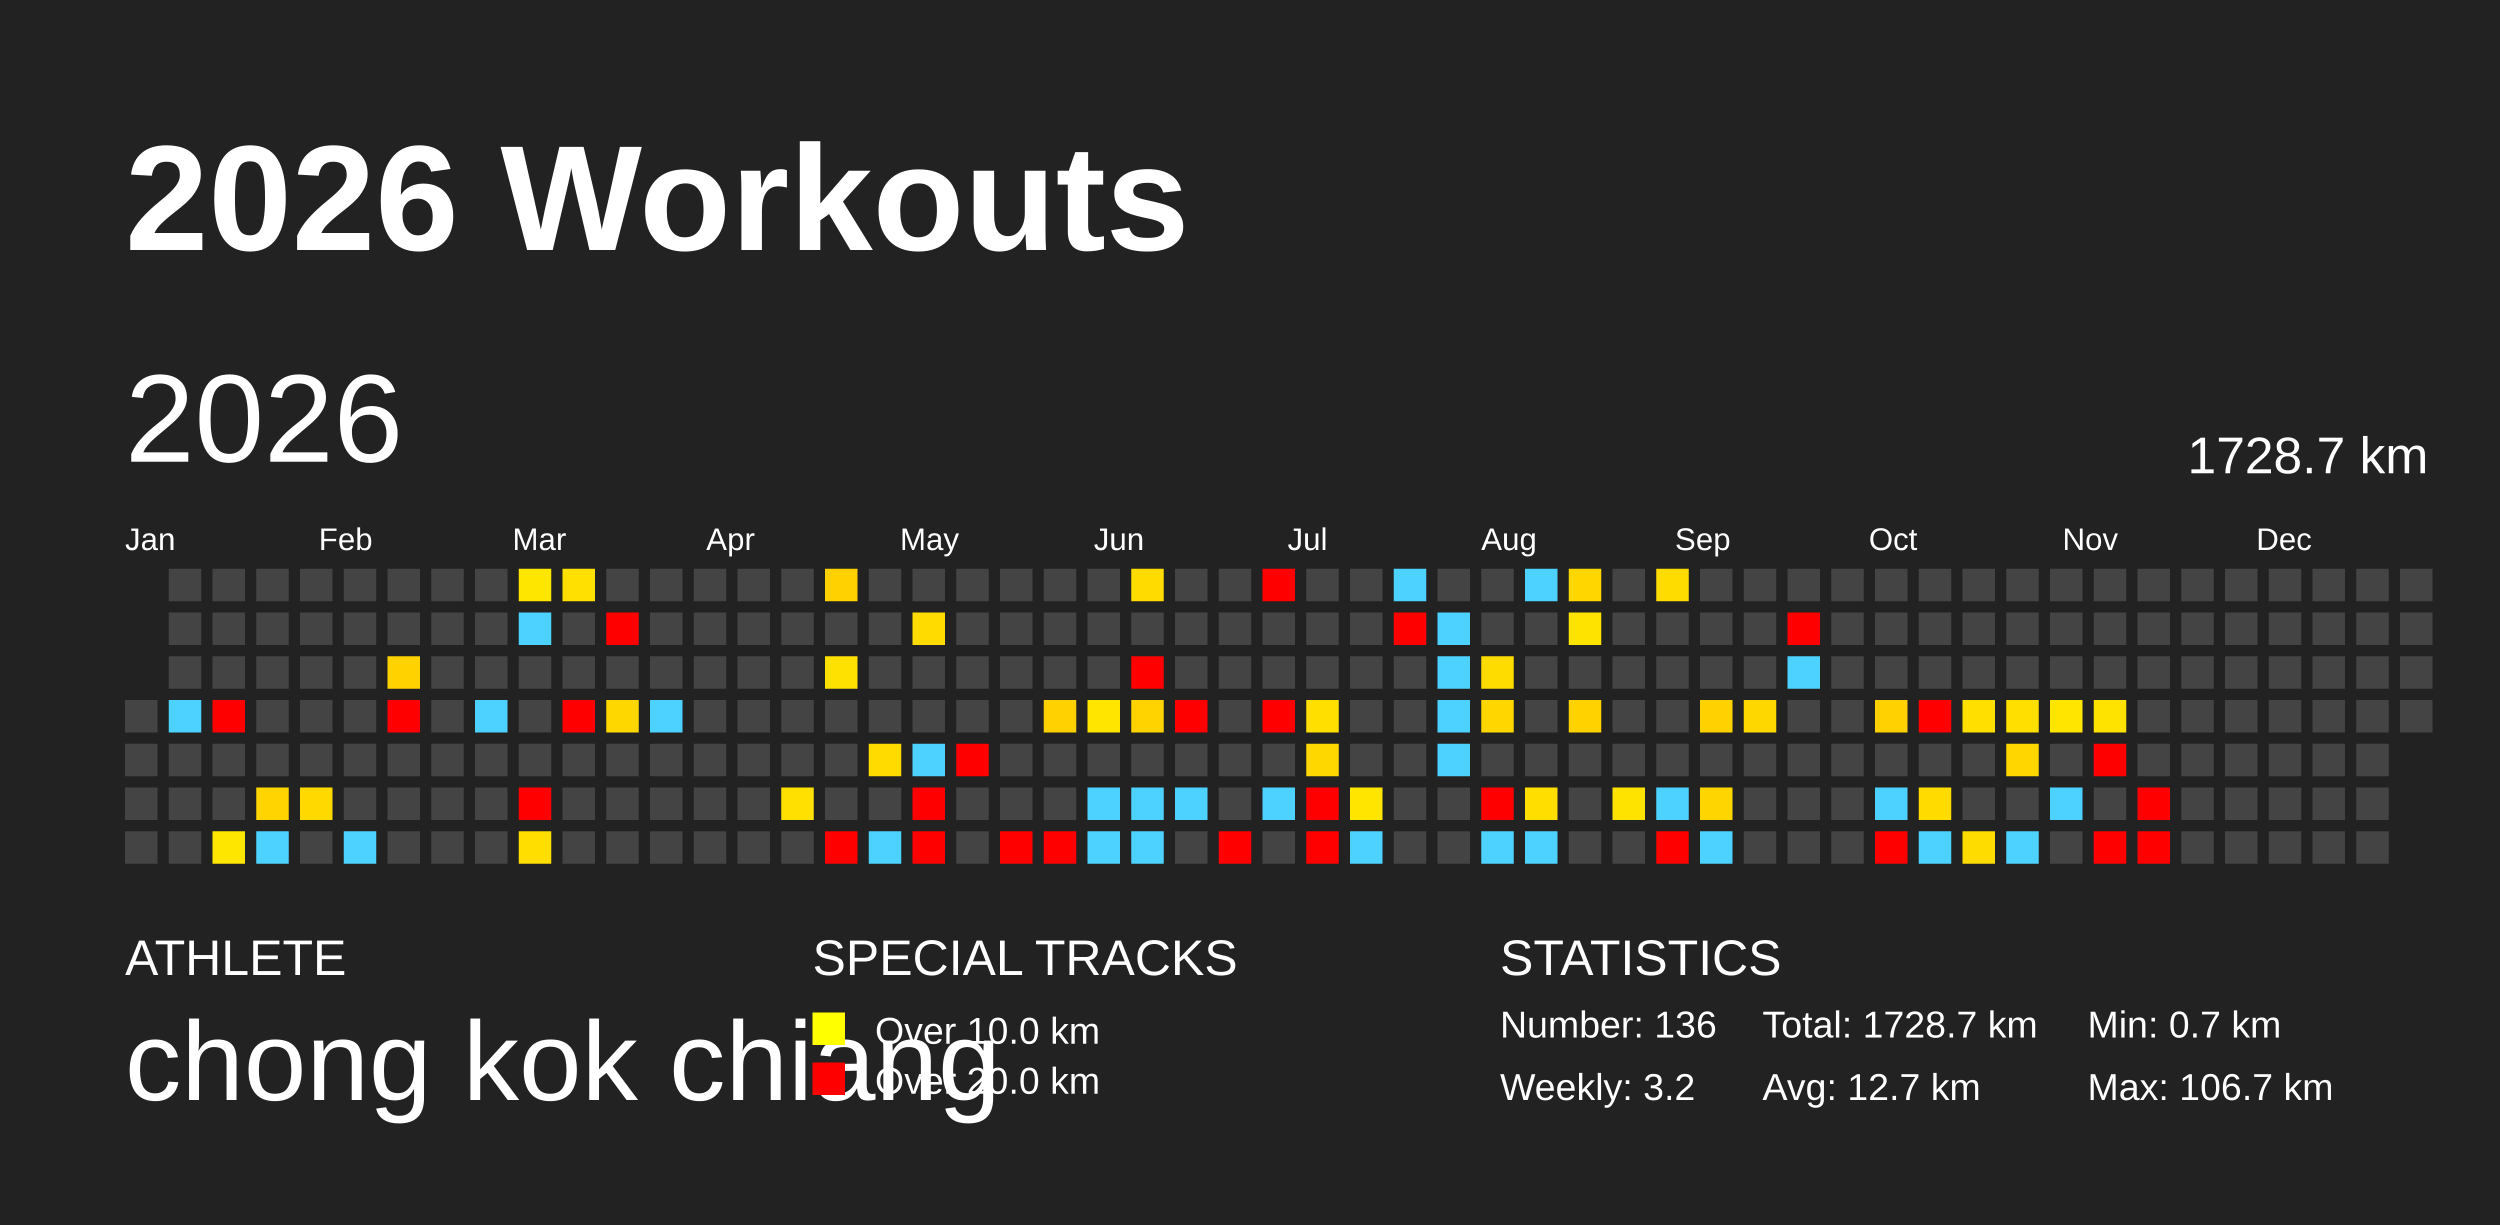
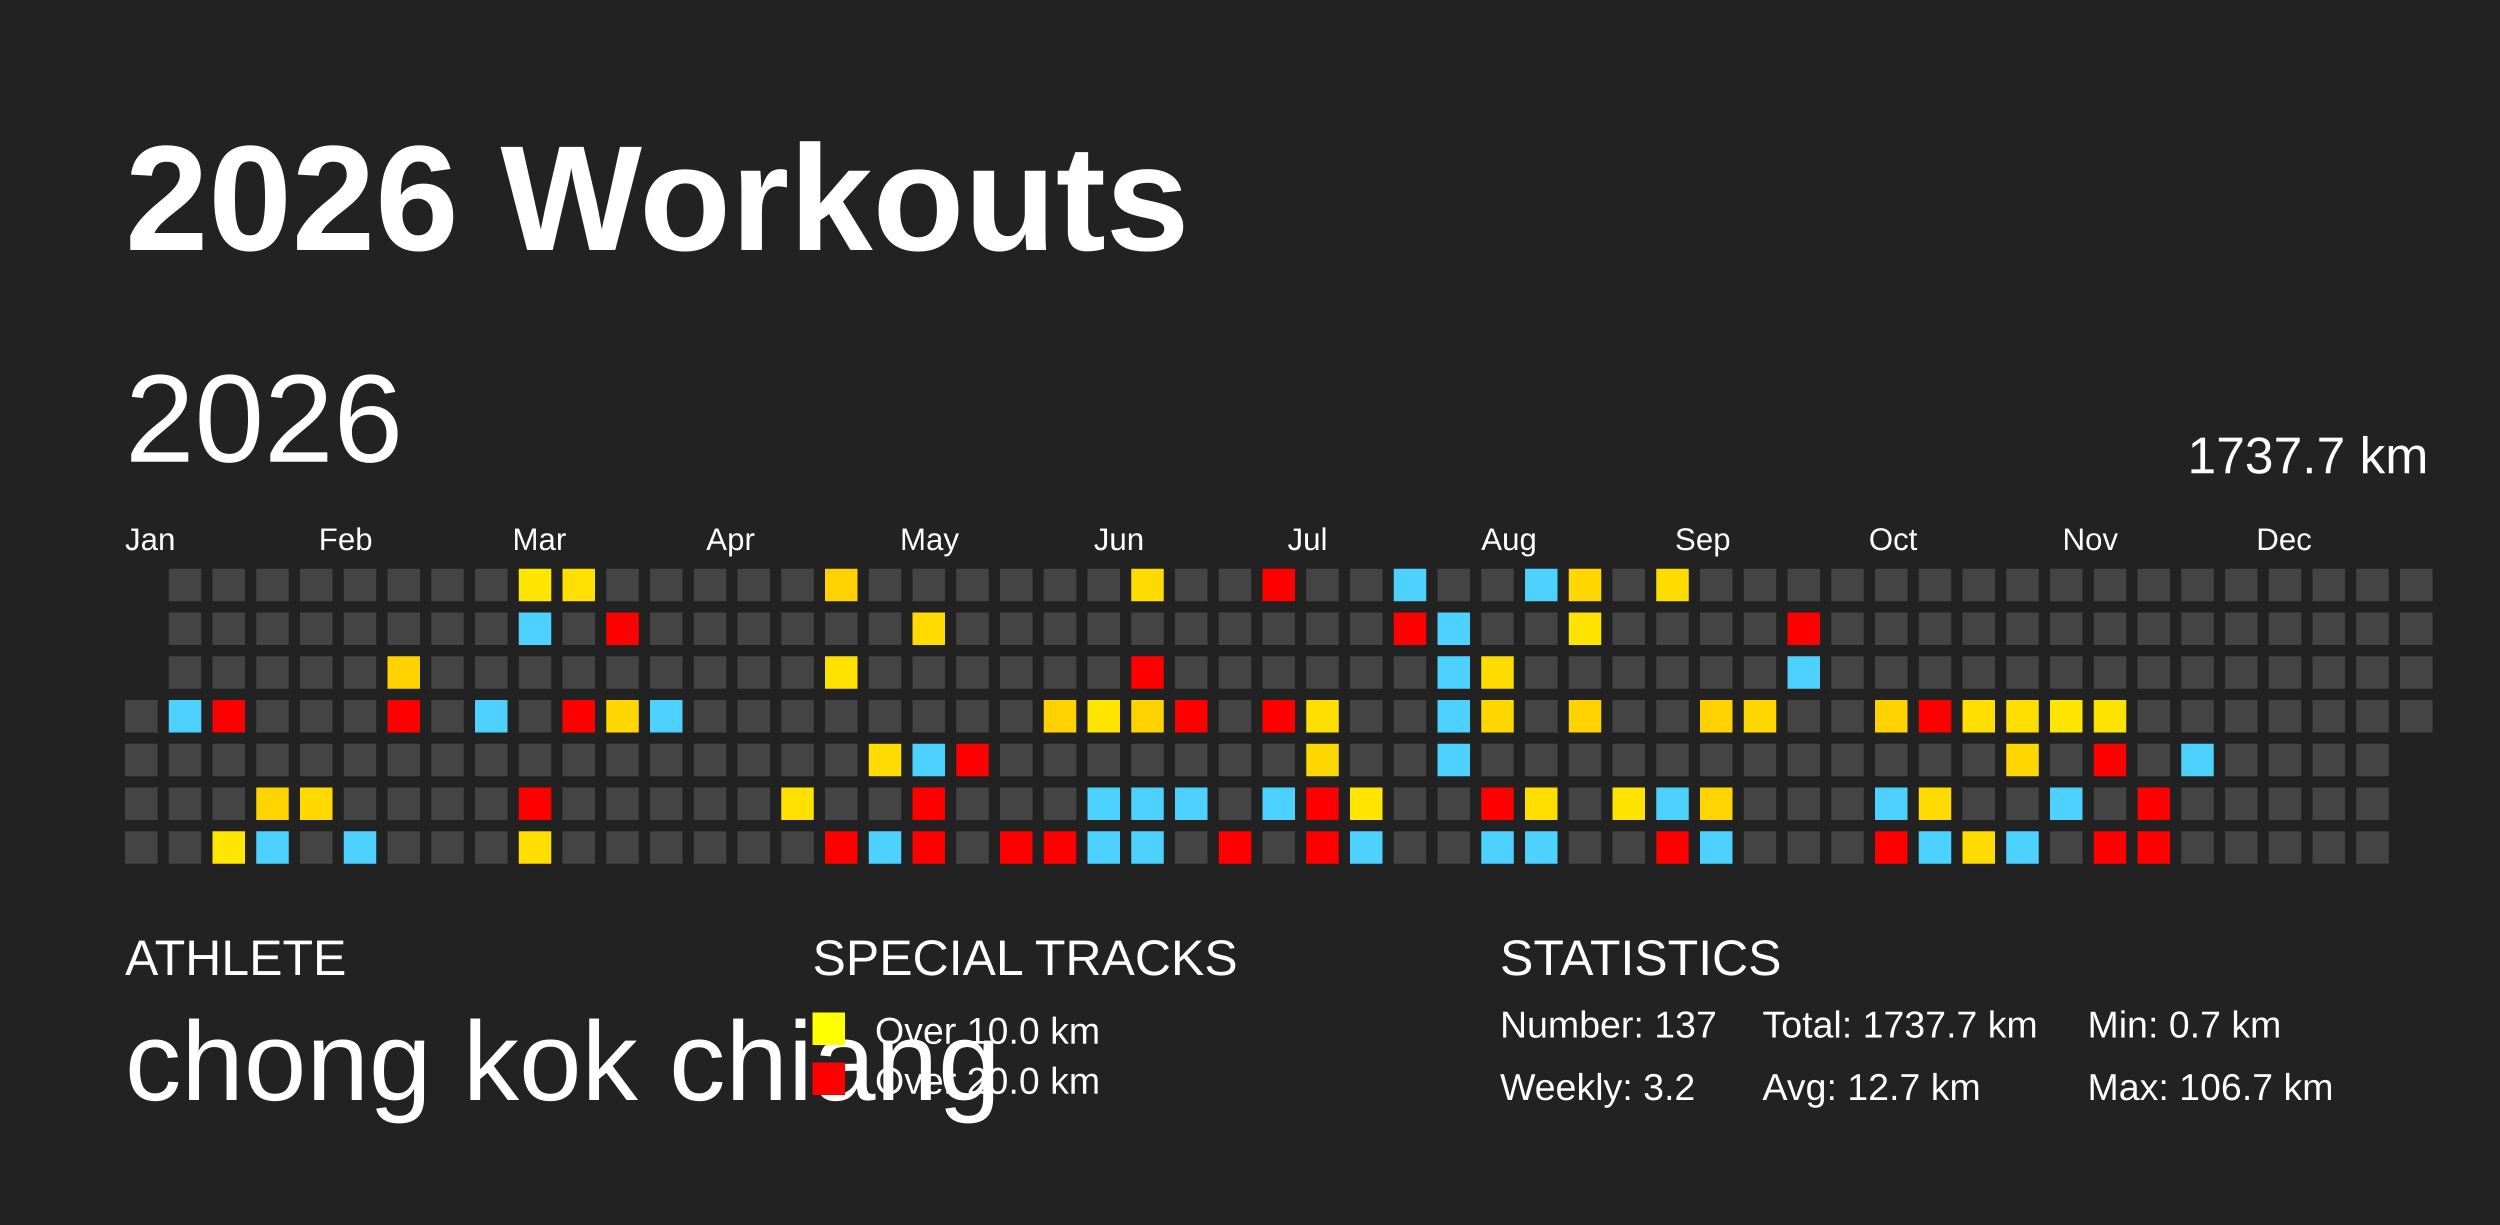
<svg xmlns="http://www.w3.org/2000/svg" baseProfile="full" height="98mm" version="1.1" viewBox="0,0,200,98" width="200mm">
  <defs />
  <rect fill="#222222" height="98" width="200" x="0" y="0" />
  <text fill="#FFFFFF" style="font-size:12px; font-family:Arial; font-weight:bold;" x="10" y="20">2026 Workouts</text>
  <text fill="#FFFFFF" style="font-size:4px; font-family:Arial" x="10" y="78">ATHLETE</text>
  <text fill="#FFFFFF" style="font-size:9px; font-family:Arial" x="10" y="88">chong kok chiang</text>
  <text fill="#FFFFFF" style="font-size:4px; font-family:Arial" x="65" y="78">SPECIAL TRACKS</text>
  <rect fill="yellow" height="2.6" width="2.6" x="65" y="81" />
  <text fill="#FFFFFF" style="font-size:3px; font-family:Arial" x="70" y="83.5">Over 10.0 km</text>
  <rect fill="red" height="2.6" width="2.6" x="65" y="85" />
  <text fill="#FFFFFF" style="font-size:3px; font-family:Arial" x="70" y="87.5">Over 20.0 km</text>
  <text fill="#FFFFFF" style="font-size:4px; font-family:Arial" x="120" y="78">STATISTICS</text>
-   <text fill="#FFFFFF" style="font-size:3px; font-family:Arial" x="120" y="83">Number: 136</text>
+   <text fill="#FFFFFF" style="font-size:3px; font-family:Arial" x="120" y="83">Number: 137</text>
  <text fill="#FFFFFF" style="font-size:3px; font-family:Arial" x="120" y="88">Weekly: 3.2</text>
-   <text fill="#FFFFFF" style="font-size:3px; font-family:Arial" x="141" y="83">Total: 1728.7 km</text>
+   <text fill="#FFFFFF" style="font-size:3px; font-family:Arial" x="141" y="83">Total: 1737.7 km</text>
  <text fill="#FFFFFF" style="font-size:3px; font-family:Arial" x="141" y="88">Avg: 12.7 km</text>
  <text fill="#FFFFFF" style="font-size:3px; font-family:Arial" x="167" y="83">Min: 0.7 km</text>
  <text fill="#FFFFFF" style="font-size:3px; font-family:Arial" x="167" y="88">Max: 106.7 km</text>
  <text dominant-baseline="hanging" fill="#FFFFFF" style="font-size:10.0px; font-family:Arial;" x="10" y="30">2026</text>
-   <text dominant-baseline="hanging" fill="#FFFFFF" style="font-size:4.125px; font-family:Arial;" x="175" y="35">1728.7 km</text>
+   <text dominant-baseline="hanging" fill="#FFFFFF" style="font-size:4.125px; font-family:Arial;" x="175" y="35">1737.7 km</text>
  <text fill="#FFFFFF" style="font-size:2.5px; font-family:Arial" x="10.0" y="44">Jan</text>
  <text fill="#FFFFFF" style="font-size:2.5px; font-family:Arial" x="25.5" y="44">Feb</text>
  <text fill="#FFFFFF" style="font-size:2.5px; font-family:Arial" x="41.0" y="44">Mar</text>
  <text fill="#FFFFFF" style="font-size:2.5px; font-family:Arial" x="56.5" y="44">Apr</text>
  <text fill="#FFFFFF" style="font-size:2.5px; font-family:Arial" x="72.0" y="44">May</text>
  <text fill="#FFFFFF" style="font-size:2.5px; font-family:Arial" x="87.5" y="44">Jun</text>
  <text fill="#FFFFFF" style="font-size:2.5px; font-family:Arial" x="103.0" y="44">Jul</text>
  <text fill="#FFFFFF" style="font-size:2.5px; font-family:Arial" x="118.5" y="44">Aug</text>
  <text fill="#FFFFFF" style="font-size:2.5px; font-family:Arial" x="134.0" y="44">Sep</text>
  <text fill="#FFFFFF" style="font-size:2.5px; font-family:Arial" x="149.5" y="44">Oct</text>
  <text fill="#FFFFFF" style="font-size:2.5px; font-family:Arial" x="165.0" y="44">Nov</text>
  <text fill="#FFFFFF" style="font-size:2.5px; font-family:Arial" x="180.5" y="44">Dec</text>
  <rect fill="#444444" height="2.6" width="2.6" x="10.0" y="56.0" />
  <rect fill="#444444" height="2.6" width="2.6" x="10.0" y="59.5" />
  <rect fill="#444444" height="2.6" width="2.6" x="10.0" y="63.0" />
  <rect fill="#444444" height="2.6" width="2.6" x="10.0" y="66.5" />
  <rect fill="#444444" height="2.6" width="2.6" x="13.5" y="45.5" />
  <rect fill="#444444" height="2.6" width="2.6" x="13.5" y="49.0" />
  <rect fill="#444444" height="2.6" width="2.6" x="13.5" y="52.5" />
  <rect fill="#4dd2ff" height="2.6" width="2.6" x="13.5" y="56.0" />
  <rect fill="#444444" height="2.6" width="2.6" x="13.5" y="59.5" />
  <rect fill="#444444" height="2.6" width="2.6" x="13.5" y="63.0" />
  <rect fill="#444444" height="2.6" width="2.6" x="13.5" y="66.5" />
  <rect fill="#444444" height="2.6" width="2.6" x="17.0" y="45.5" />
  <rect fill="#444444" height="2.6" width="2.6" x="17.0" y="49.0" />
  <rect fill="#444444" height="2.6" width="2.6" x="17.0" y="52.5" />
  <rect fill="red" height="2.6" width="2.6" x="17.0" y="56.0" />
  <rect fill="#444444" height="2.6" width="2.6" x="17.0" y="59.5" />
  <rect fill="#444444" height="2.6" width="2.6" x="17.0" y="63.0" />
  <rect fill="#ffe600" height="2.6" width="2.6" x="17.0" y="66.5" />
  <rect fill="#444444" height="2.6" width="2.6" x="20.5" y="45.5" />
  <rect fill="#444444" height="2.6" width="2.6" x="20.5" y="49.0" />
  <rect fill="#444444" height="2.6" width="2.6" x="20.5" y="52.5" />
  <rect fill="#444444" height="2.6" width="2.6" x="20.5" y="56.0" />
  <rect fill="#444444" height="2.6" width="2.6" x="20.5" y="59.5" />
  <rect fill="#ffd400" height="2.6" width="2.6" x="20.5" y="63.0" />
  <rect fill="#4dd2ff" height="2.6" width="2.6" x="20.5" y="66.5" />
  <rect fill="#444444" height="2.6" width="2.6" x="24.0" y="45.5" />
  <rect fill="#444444" height="2.6" width="2.6" x="24.0" y="49.0" />
  <rect fill="#444444" height="2.6" width="2.6" x="24.0" y="52.5" />
  <rect fill="#444444" height="2.6" width="2.6" x="24.0" y="56.0" />
  <rect fill="#444444" height="2.6" width="2.6" x="24.0" y="59.5" />
  <rect fill="#ffd900" height="2.6" width="2.6" x="24.0" y="63.0" />
  <rect fill="#444444" height="2.6" width="2.6" x="24.0" y="66.5" />
  <rect fill="#444444" height="2.6" width="2.6" x="27.5" y="45.5" />
  <rect fill="#444444" height="2.6" width="2.6" x="27.5" y="49.0" />
  <rect fill="#444444" height="2.6" width="2.6" x="27.5" y="52.5" />
  <rect fill="#444444" height="2.6" width="2.6" x="27.5" y="56.0" />
  <rect fill="#444444" height="2.6" width="2.6" x="27.5" y="59.5" />
  <rect fill="#444444" height="2.6" width="2.6" x="27.5" y="63.0" />
  <rect fill="#4dd2ff" height="2.6" width="2.6" x="27.5" y="66.5" />
  <rect fill="#444444" height="2.6" width="2.6" x="31.0" y="45.5" />
  <rect fill="#444444" height="2.6" width="2.6" x="31.0" y="49.0" />
  <rect fill="#ffd200" height="2.6" width="2.6" x="31.0" y="52.5" />
  <rect fill="red" height="2.6" width="2.6" x="31.0" y="56.0" />
  <rect fill="#444444" height="2.6" width="2.6" x="31.0" y="59.5" />
  <rect fill="#444444" height="2.6" width="2.6" x="31.0" y="63.0" />
  <rect fill="#444444" height="2.6" width="2.6" x="31.0" y="66.5" />
  <rect fill="#444444" height="2.6" width="2.6" x="34.5" y="45.5" />
  <rect fill="#444444" height="2.6" width="2.6" x="34.5" y="49.0" />
  <rect fill="#444444" height="2.6" width="2.6" x="34.5" y="52.5" />
  <rect fill="#444444" height="2.6" width="2.6" x="34.5" y="56.0" />
  <rect fill="#444444" height="2.6" width="2.6" x="34.5" y="59.5" />
  <rect fill="#444444" height="2.6" width="2.6" x="34.5" y="63.0" />
  <rect fill="#444444" height="2.6" width="2.6" x="34.5" y="66.5" />
  <rect fill="#444444" height="2.6" width="2.6" x="38.0" y="45.5" />
  <rect fill="#444444" height="2.6" width="2.6" x="38.0" y="49.0" />
  <rect fill="#444444" height="2.6" width="2.6" x="38.0" y="52.5" />
  <rect fill="#4dd2ff" height="2.6" width="2.6" x="38.0" y="56.0" />
  <rect fill="#444444" height="2.6" width="2.6" x="38.0" y="59.5" />
  <rect fill="#444444" height="2.6" width="2.6" x="38.0" y="63.0" />
  <rect fill="#444444" height="2.6" width="2.6" x="38.0" y="66.5" />
  <rect fill="#ffe600" height="2.6" width="2.6" x="41.5" y="45.5" />
  <rect fill="#4dd2ff" height="2.6" width="2.6" x="41.5" y="49.0" />
  <rect fill="#444444" height="2.6" width="2.6" x="41.5" y="52.5" />
  <rect fill="#444444" height="2.6" width="2.6" x="41.5" y="56.0" />
  <rect fill="#444444" height="2.6" width="2.6" x="41.5" y="59.5" />
  <rect fill="red" height="2.6" width="2.6" x="41.5" y="63.0" />
  <rect fill="#ffde00" height="2.6" width="2.6" x="41.5" y="66.5" />
  <rect fill="#ffe000" height="2.6" width="2.6" x="45.0" y="45.5" />
  <rect fill="#444444" height="2.6" width="2.6" x="45.0" y="49.0" />
  <rect fill="#444444" height="2.6" width="2.6" x="45.0" y="52.5" />
  <rect fill="red" height="2.6" width="2.6" x="45.0" y="56.0" />
  <rect fill="#444444" height="2.6" width="2.6" x="45.0" y="59.5" />
  <rect fill="#444444" height="2.6" width="2.6" x="45.0" y="63.0" />
  <rect fill="#444444" height="2.6" width="2.6" x="45.0" y="66.5" />
  <rect fill="#444444" height="2.6" width="2.6" x="48.5" y="45.5" />
  <rect fill="red" height="2.6" width="2.6" x="48.5" y="49.0" />
  <rect fill="#444444" height="2.6" width="2.6" x="48.5" y="52.5" />
  <rect fill="#ffd700" height="2.6" width="2.6" x="48.5" y="56.0" />
  <rect fill="#444444" height="2.6" width="2.6" x="48.5" y="59.5" />
  <rect fill="#444444" height="2.6" width="2.6" x="48.5" y="63.0" />
  <rect fill="#444444" height="2.6" width="2.6" x="48.5" y="66.5" />
  <rect fill="#444444" height="2.6" width="2.6" x="52.0" y="45.5" />
  <rect fill="#444444" height="2.6" width="2.6" x="52.0" y="49.0" />
  <rect fill="#444444" height="2.6" width="2.6" x="52.0" y="52.5" />
  <rect fill="#4dd2ff" height="2.6" width="2.6" x="52.0" y="56.0" />
  <rect fill="#444444" height="2.6" width="2.6" x="52.0" y="59.5" />
  <rect fill="#444444" height="2.6" width="2.6" x="52.0" y="63.0" />
  <rect fill="#444444" height="2.6" width="2.6" x="52.0" y="66.5" />
  <rect fill="#444444" height="2.6" width="2.6" x="55.5" y="45.5" />
  <rect fill="#444444" height="2.6" width="2.6" x="55.5" y="49.0" />
  <rect fill="#444444" height="2.6" width="2.6" x="55.5" y="52.5" />
  <rect fill="#444444" height="2.6" width="2.6" x="55.5" y="56.0" />
  <rect fill="#444444" height="2.6" width="2.6" x="55.5" y="59.5" />
  <rect fill="#444444" height="2.6" width="2.6" x="55.5" y="63.0" />
  <rect fill="#444444" height="2.6" width="2.6" x="55.5" y="66.5" />
  <rect fill="#444444" height="2.6" width="2.6" x="59.0" y="45.5" />
  <rect fill="#444444" height="2.6" width="2.6" x="59.0" y="49.0" />
  <rect fill="#444444" height="2.6" width="2.6" x="59.0" y="52.5" />
  <rect fill="#444444" height="2.6" width="2.6" x="59.0" y="56.0" />
  <rect fill="#444444" height="2.6" width="2.6" x="59.0" y="59.5" />
  <rect fill="#444444" height="2.6" width="2.6" x="59.0" y="63.0" />
  <rect fill="#444444" height="2.6" width="2.6" x="59.0" y="66.5" />
  <rect fill="#444444" height="2.6" width="2.6" x="62.5" y="45.5" />
  <rect fill="#444444" height="2.6" width="2.6" x="62.5" y="49.0" />
  <rect fill="#444444" height="2.6" width="2.6" x="62.5" y="52.5" />
  <rect fill="#444444" height="2.6" width="2.6" x="62.5" y="56.0" />
  <rect fill="#444444" height="2.6" width="2.6" x="62.5" y="59.5" />
  <rect fill="#ffe000" height="2.6" width="2.6" x="62.5" y="63.0" />
  <rect fill="#444444" height="2.6" width="2.6" x="62.5" y="66.5" />
  <rect fill="#ffd100" height="2.6" width="2.6" x="66.0" y="45.5" />
  <rect fill="#444444" height="2.6" width="2.6" x="66.0" y="49.0" />
  <rect fill="#ffe100" height="2.6" width="2.6" x="66.0" y="52.5" />
  <rect fill="#444444" height="2.6" width="2.6" x="66.0" y="56.0" />
  <rect fill="#444444" height="2.6" width="2.6" x="66.0" y="59.5" />
  <rect fill="#444444" height="2.6" width="2.6" x="66.0" y="63.0" />
  <rect fill="red" height="2.6" width="2.6" x="66.0" y="66.5" />
  <rect fill="#444444" height="2.6" width="2.6" x="69.5" y="45.5" />
  <rect fill="#444444" height="2.6" width="2.6" x="69.5" y="49.0" />
  <rect fill="#444444" height="2.6" width="2.6" x="69.5" y="52.5" />
  <rect fill="#444444" height="2.6" width="2.6" x="69.5" y="56.0" />
  <rect fill="#ffdb00" height="2.6" width="2.6" x="69.5" y="59.5" />
  <rect fill="#444444" height="2.6" width="2.6" x="69.5" y="63.0" />
  <rect fill="#4dd2ff" height="2.6" width="2.6" x="69.5" y="66.5" />
  <rect fill="#444444" height="2.6" width="2.6" x="73.0" y="45.5" />
  <rect fill="#ffdb00" height="2.6" width="2.6" x="73.0" y="49.0" />
  <rect fill="#444444" height="2.6" width="2.6" x="73.0" y="52.5" />
  <rect fill="#444444" height="2.6" width="2.6" x="73.0" y="56.0" />
  <rect fill="#4dd2ff" height="2.6" width="2.6" x="73.0" y="59.5" />
  <rect fill="red" height="2.6" width="2.6" x="73.0" y="63.0" />
  <rect fill="red" height="2.6" width="2.6" x="73.0" y="66.5" />
  <rect fill="#444444" height="2.6" width="2.6" x="76.5" y="45.5" />
  <rect fill="#444444" height="2.6" width="2.6" x="76.5" y="49.0" />
  <rect fill="#444444" height="2.6" width="2.6" x="76.5" y="52.5" />
  <rect fill="#444444" height="2.6" width="2.6" x="76.5" y="56.0" />
  <rect fill="red" height="2.6" width="2.6" x="76.5" y="59.5" />
  <rect fill="#444444" height="2.6" width="2.6" x="76.5" y="63.0" />
  <rect fill="#444444" height="2.6" width="2.6" x="76.5" y="66.5" />
  <rect fill="#444444" height="2.6" width="2.6" x="80.0" y="45.5" />
  <rect fill="#444444" height="2.6" width="2.6" x="80.0" y="49.0" />
  <rect fill="#444444" height="2.6" width="2.6" x="80.0" y="52.5" />
  <rect fill="#444444" height="2.6" width="2.6" x="80.0" y="56.0" />
  <rect fill="#444444" height="2.6" width="2.6" x="80.0" y="59.5" />
  <rect fill="#444444" height="2.6" width="2.6" x="80.0" y="63.0" />
  <rect fill="red" height="2.6" width="2.6" x="80.0" y="66.5" />
  <rect fill="#444444" height="2.6" width="2.6" x="83.5" y="45.5" />
  <rect fill="#444444" height="2.6" width="2.6" x="83.5" y="49.0" />
  <rect fill="#444444" height="2.6" width="2.6" x="83.5" y="52.5" />
  <rect fill="#ffd100" height="2.6" width="2.6" x="83.5" y="56.0" />
  <rect fill="#444444" height="2.6" width="2.6" x="83.5" y="59.5" />
  <rect fill="#444444" height="2.6" width="2.6" x="83.5" y="63.0" />
  <rect fill="red" height="2.6" width="2.6" x="83.5" y="66.5" />
  <rect fill="#444444" height="2.6" width="2.6" x="87.0" y="45.5" />
  <rect fill="#444444" height="2.6" width="2.6" x="87.0" y="49.0" />
  <rect fill="#444444" height="2.6" width="2.6" x="87.0" y="52.5" />
  <rect fill="#ffe500" height="2.6" width="2.6" x="87.0" y="56.0" />
  <rect fill="#444444" height="2.6" width="2.6" x="87.0" y="59.5" />
  <rect fill="#4dd2ff" height="2.6" width="2.6" x="87.0" y="63.0" />
  <rect fill="#4dd2ff" height="2.6" width="2.6" x="87.0" y="66.5" />
  <rect fill="#ffdb00" height="2.6" width="2.6" x="90.5" y="45.5" />
  <rect fill="#444444" height="2.6" width="2.6" x="90.5" y="49.0" />
  <rect fill="red" height="2.6" width="2.6" x="90.5" y="52.5" />
  <rect fill="#ffd300" height="2.6" width="2.6" x="90.5" y="56.0" />
  <rect fill="#444444" height="2.6" width="2.6" x="90.5" y="59.5" />
  <rect fill="#4dd2ff" height="2.6" width="2.6" x="90.5" y="63.0" />
  <rect fill="#4dd2ff" height="2.6" width="2.6" x="90.5" y="66.5" />
  <rect fill="#444444" height="2.6" width="2.6" x="94.0" y="45.5" />
  <rect fill="#444444" height="2.6" width="2.6" x="94.0" y="49.0" />
  <rect fill="#444444" height="2.6" width="2.6" x="94.0" y="52.5" />
  <rect fill="red" height="2.6" width="2.6" x="94.0" y="56.0" />
  <rect fill="#444444" height="2.6" width="2.6" x="94.0" y="59.5" />
  <rect fill="#4dd2ff" height="2.6" width="2.6" x="94.0" y="63.0" />
  <rect fill="#444444" height="2.6" width="2.6" x="94.0" y="66.5" />
  <rect fill="#444444" height="2.6" width="2.6" x="97.5" y="45.5" />
  <rect fill="#444444" height="2.6" width="2.6" x="97.5" y="49.0" />
  <rect fill="#444444" height="2.6" width="2.6" x="97.5" y="52.5" />
  <rect fill="#444444" height="2.6" width="2.6" x="97.5" y="56.0" />
  <rect fill="#444444" height="2.6" width="2.6" x="97.5" y="59.5" />
  <rect fill="#444444" height="2.6" width="2.6" x="97.5" y="63.0" />
  <rect fill="red" height="2.6" width="2.6" x="97.5" y="66.5" />
  <rect fill="red" height="2.6" width="2.6" x="101.0" y="45.5" />
  <rect fill="#444444" height="2.6" width="2.6" x="101.0" y="49.0" />
  <rect fill="#444444" height="2.6" width="2.6" x="101.0" y="52.5" />
  <rect fill="red" height="2.6" width="2.6" x="101.0" y="56.0" />
  <rect fill="#444444" height="2.6" width="2.6" x="101.0" y="59.5" />
  <rect fill="#4dd2ff" height="2.6" width="2.6" x="101.0" y="63.0" />
  <rect fill="#444444" height="2.6" width="2.6" x="101.0" y="66.5" />
  <rect fill="#444444" height="2.6" width="2.6" x="104.5" y="45.5" />
  <rect fill="#444444" height="2.6" width="2.6" x="104.5" y="49.0" />
  <rect fill="#444444" height="2.6" width="2.6" x="104.5" y="52.5" />
  <rect fill="#ffdf00" height="2.6" width="2.6" x="104.5" y="56.0" />
  <rect fill="#ffd700" height="2.6" width="2.6" x="104.5" y="59.5" />
  <rect fill="red" height="2.6" width="2.6" x="104.5" y="63.0" />
  <rect fill="red" height="2.6" width="2.6" x="104.5" y="66.5" />
  <rect fill="#444444" height="2.6" width="2.6" x="108.0" y="45.5" />
  <rect fill="#444444" height="2.6" width="2.6" x="108.0" y="49.0" />
  <rect fill="#444444" height="2.6" width="2.6" x="108.0" y="52.5" />
  <rect fill="#444444" height="2.6" width="2.6" x="108.0" y="56.0" />
  <rect fill="#444444" height="2.6" width="2.6" x="108.0" y="59.5" />
  <rect fill="#ffe500" height="2.6" width="2.6" x="108.0" y="63.0" />
  <rect fill="#4dd2ff" height="2.6" width="2.6" x="108.0" y="66.5" />
  <rect fill="#4dd2ff" height="2.6" width="2.6" x="111.5" y="45.5" />
  <rect fill="red" height="2.6" width="2.6" x="111.5" y="49.0" />
  <rect fill="#444444" height="2.6" width="2.6" x="111.5" y="52.5" />
  <rect fill="#444444" height="2.6" width="2.6" x="111.5" y="56.0" />
  <rect fill="#444444" height="2.6" width="2.6" x="111.5" y="59.5" />
  <rect fill="#444444" height="2.6" width="2.6" x="111.5" y="63.0" />
  <rect fill="#444444" height="2.6" width="2.6" x="111.5" y="66.5" />
  <rect fill="#444444" height="2.6" width="2.6" x="115.0" y="45.5" />
  <rect fill="#4dd2ff" height="2.6" width="2.6" x="115.0" y="49.0" />
  <rect fill="#4dd2ff" height="2.6" width="2.6" x="115.0" y="52.5" />
  <rect fill="#4dd2ff" height="2.6" width="2.6" x="115.0" y="56.0" />
  <rect fill="#4dd2ff" height="2.6" width="2.6" x="115.0" y="59.5" />
  <rect fill="#444444" height="2.6" width="2.6" x="115.0" y="63.0" />
  <rect fill="#444444" height="2.6" width="2.6" x="115.0" y="66.5" />
  <rect fill="#444444" height="2.6" width="2.6" x="118.5" y="45.5" />
  <rect fill="#444444" height="2.6" width="2.6" x="118.5" y="49.0" />
  <rect fill="#ffdc00" height="2.6" width="2.6" x="118.5" y="52.5" />
  <rect fill="#ffd600" height="2.6" width="2.6" x="118.5" y="56.0" />
  <rect fill="#444444" height="2.6" width="2.6" x="118.5" y="59.5" />
  <rect fill="red" height="2.6" width="2.6" x="118.5" y="63.0" />
  <rect fill="#4dd2ff" height="2.6" width="2.6" x="118.5" y="66.5" />
  <rect fill="#4dd2ff" height="2.6" width="2.6" x="122.0" y="45.5" />
  <rect fill="#444444" height="2.6" width="2.6" x="122.0" y="49.0" />
  <rect fill="#444444" height="2.6" width="2.6" x="122.0" y="52.5" />
  <rect fill="#444444" height="2.6" width="2.6" x="122.0" y="56.0" />
  <rect fill="#444444" height="2.6" width="2.6" x="122.0" y="59.5" />
  <rect fill="#ffde00" height="2.6" width="2.6" x="122.0" y="63.0" />
  <rect fill="#4dd2ff" height="2.6" width="2.6" x="122.0" y="66.5" />
  <rect fill="#ffd600" height="2.6" width="2.6" x="125.5" y="45.5" />
  <rect fill="#ffe300" height="2.6" width="2.6" x="125.5" y="49.0" />
  <rect fill="#444444" height="2.6" width="2.6" x="125.5" y="52.5" />
  <rect fill="#ffd200" height="2.6" width="2.6" x="125.5" y="56.0" />
  <rect fill="#444444" height="2.6" width="2.6" x="125.5" y="59.5" />
  <rect fill="#444444" height="2.6" width="2.6" x="125.5" y="63.0" />
  <rect fill="#444444" height="2.6" width="2.6" x="125.5" y="66.5" />
  <rect fill="#444444" height="2.6" width="2.6" x="129.0" y="45.5" />
  <rect fill="#444444" height="2.6" width="2.6" x="129.0" y="49.0" />
  <rect fill="#444444" height="2.6" width="2.6" x="129.0" y="52.5" />
  <rect fill="#444444" height="2.6" width="2.6" x="129.0" y="56.0" />
  <rect fill="#444444" height="2.6" width="2.6" x="129.0" y="59.5" />
  <rect fill="#ffe300" height="2.6" width="2.6" x="129.0" y="63.0" />
  <rect fill="#444444" height="2.6" width="2.6" x="129.0" y="66.5" />
  <rect fill="#ffdc00" height="2.6" width="2.6" x="132.5" y="45.5" />
  <rect fill="#444444" height="2.6" width="2.6" x="132.5" y="49.0" />
  <rect fill="#444444" height="2.6" width="2.6" x="132.5" y="52.5" />
  <rect fill="#444444" height="2.6" width="2.6" x="132.5" y="56.0" />
  <rect fill="#444444" height="2.6" width="2.6" x="132.5" y="59.5" />
  <rect fill="#4dd2ff" height="2.6" width="2.6" x="132.5" y="63.0" />
  <rect fill="red" height="2.6" width="2.6" x="132.5" y="66.5" />
  <rect fill="#444444" height="2.6" width="2.6" x="136.0" y="45.5" />
  <rect fill="#444444" height="2.6" width="2.6" x="136.0" y="49.0" />
  <rect fill="#444444" height="2.6" width="2.6" x="136.0" y="52.5" />
  <rect fill="#ffd100" height="2.6" width="2.6" x="136.0" y="56.0" />
  <rect fill="#444444" height="2.6" width="2.6" x="136.0" y="59.5" />
  <rect fill="#ffd500" height="2.6" width="2.6" x="136.0" y="63.0" />
  <rect fill="#4dd2ff" height="2.6" width="2.6" x="136.0" y="66.5" />
  <rect fill="#444444" height="2.6" width="2.6" x="139.5" y="45.5" />
  <rect fill="#444444" height="2.6" width="2.6" x="139.5" y="49.0" />
  <rect fill="#444444" height="2.6" width="2.6" x="139.5" y="52.5" />
  <rect fill="#ffd700" height="2.6" width="2.6" x="139.5" y="56.0" />
  <rect fill="#444444" height="2.6" width="2.6" x="139.5" y="59.5" />
  <rect fill="#444444" height="2.6" width="2.6" x="139.5" y="63.0" />
  <rect fill="#444444" height="2.6" width="2.6" x="139.5" y="66.5" />
  <rect fill="#444444" height="2.6" width="2.6" x="143.0" y="45.5" />
  <rect fill="red" height="2.6" width="2.6" x="143.0" y="49.0" />
  <rect fill="#4dd2ff" height="2.6" width="2.6" x="143.0" y="52.5" />
  <rect fill="#444444" height="2.6" width="2.6" x="143.0" y="56.0" />
  <rect fill="#444444" height="2.6" width="2.6" x="143.0" y="59.5" />
  <rect fill="#444444" height="2.6" width="2.6" x="143.0" y="63.0" />
  <rect fill="#444444" height="2.6" width="2.6" x="143.0" y="66.5" />
  <rect fill="#444444" height="2.6" width="2.6" x="146.5" y="45.5" />
  <rect fill="#444444" height="2.6" width="2.6" x="146.5" y="49.0" />
  <rect fill="#444444" height="2.6" width="2.6" x="146.5" y="52.5" />
  <rect fill="#444444" height="2.6" width="2.6" x="146.5" y="56.0" />
  <rect fill="#444444" height="2.6" width="2.6" x="146.5" y="59.5" />
  <rect fill="#444444" height="2.6" width="2.6" x="146.5" y="63.0" />
  <rect fill="#444444" height="2.6" width="2.6" x="146.5" y="66.5" />
  <rect fill="#444444" height="2.6" width="2.6" x="150.0" y="45.5" />
  <rect fill="#444444" height="2.6" width="2.6" x="150.0" y="49.0" />
  <rect fill="#444444" height="2.6" width="2.6" x="150.0" y="52.5" />
  <rect fill="#ffd100" height="2.6" width="2.6" x="150.0" y="56.0" />
  <rect fill="#444444" height="2.6" width="2.6" x="150.0" y="59.5" />
  <rect fill="#4dd2ff" height="2.6" width="2.6" x="150.0" y="63.0" />
  <rect fill="red" height="2.6" width="2.6" x="150.0" y="66.5" />
  <rect fill="#444444" height="2.6" width="2.6" x="153.5" y="45.5" />
  <rect fill="#444444" height="2.6" width="2.6" x="153.5" y="49.0" />
  <rect fill="#444444" height="2.6" width="2.6" x="153.5" y="52.5" />
  <rect fill="red" height="2.6" width="2.6" x="153.5" y="56.0" />
  <rect fill="#444444" height="2.6" width="2.6" x="153.5" y="59.5" />
  <rect fill="#ffdb00" height="2.6" width="2.6" x="153.5" y="63.0" />
  <rect fill="#4dd2ff" height="2.6" width="2.6" x="153.5" y="66.5" />
  <rect fill="#444444" height="2.6" width="2.6" x="157.0" y="45.5" />
  <rect fill="#444444" height="2.6" width="2.6" x="157.0" y="49.0" />
  <rect fill="#444444" height="2.6" width="2.6" x="157.0" y="52.5" />
  <rect fill="#ffdf00" height="2.6" width="2.6" x="157.0" y="56.0" />
  <rect fill="#444444" height="2.6" width="2.6" x="157.0" y="59.5" />
  <rect fill="#444444" height="2.6" width="2.6" x="157.0" y="63.0" />
  <rect fill="#ffdc00" height="2.6" width="2.6" x="157.0" y="66.5" />
  <rect fill="#444444" height="2.6" width="2.6" x="160.5" y="45.5" />
  <rect fill="#444444" height="2.6" width="2.6" x="160.5" y="49.0" />
  <rect fill="#444444" height="2.6" width="2.6" x="160.5" y="52.5" />
  <rect fill="#ffdf00" height="2.6" width="2.6" x="160.5" y="56.0" />
  <rect fill="#ffd600" height="2.6" width="2.6" x="160.5" y="59.5" />
  <rect fill="#444444" height="2.6" width="2.6" x="160.5" y="63.0" />
  <rect fill="#4dd2ff" height="2.6" width="2.6" x="160.5" y="66.5" />
  <rect fill="#444444" height="2.6" width="2.6" x="164.0" y="45.5" />
  <rect fill="#444444" height="2.6" width="2.6" x="164.0" y="49.0" />
  <rect fill="#444444" height="2.6" width="2.6" x="164.0" y="52.5" />
  <rect fill="#ffe500" height="2.6" width="2.6" x="164.0" y="56.0" />
  <rect fill="#444444" height="2.6" width="2.6" x="164.0" y="59.5" />
  <rect fill="#4dd2ff" height="2.6" width="2.6" x="164.0" y="63.0" />
  <rect fill="#444444" height="2.6" width="2.6" x="164.0" y="66.5" />
  <rect fill="#444444" height="2.6" width="2.6" x="167.5" y="45.5" />
  <rect fill="#444444" height="2.6" width="2.6" x="167.5" y="49.0" />
  <rect fill="#444444" height="2.6" width="2.6" x="167.5" y="52.5" />
  <rect fill="#ffe300" height="2.6" width="2.6" x="167.5" y="56.0" />
  <rect fill="red" height="2.6" width="2.6" x="167.5" y="59.5" />
  <rect fill="#444444" height="2.6" width="2.6" x="167.5" y="63.0" />
  <rect fill="red" height="2.6" width="2.6" x="167.5" y="66.5" />
  <rect fill="#444444" height="2.6" width="2.6" x="171.0" y="45.5" />
  <rect fill="#444444" height="2.6" width="2.6" x="171.0" y="49.0" />
  <rect fill="#444444" height="2.6" width="2.6" x="171.0" y="52.5" />
  <rect fill="#444444" height="2.6" width="2.6" x="171.0" y="56.0" />
  <rect fill="#444444" height="2.6" width="2.6" x="171.0" y="59.5" />
  <rect fill="red" height="2.6" width="2.6" x="171.0" y="63.0" />
  <rect fill="red" height="2.6" width="2.6" x="171.0" y="66.5" />
  <rect fill="#444444" height="2.6" width="2.6" x="174.5" y="45.5" />
  <rect fill="#444444" height="2.6" width="2.6" x="174.5" y="49.0" />
  <rect fill="#444444" height="2.6" width="2.6" x="174.5" y="52.5" />
  <rect fill="#444444" height="2.6" width="2.6" x="174.5" y="56.0" />
-   <rect fill="#444444" height="2.6" width="2.6" x="174.5" y="59.5" />
+   <rect fill="#4dd2ff" height="2.6" width="2.6" x="174.5" y="59.5" />
  <rect fill="#444444" height="2.6" width="2.6" x="174.5" y="63.0" />
  <rect fill="#444444" height="2.6" width="2.6" x="174.5" y="66.5" />
  <rect fill="#444444" height="2.6" width="2.6" x="178.0" y="45.5" />
  <rect fill="#444444" height="2.6" width="2.6" x="178.0" y="49.0" />
  <rect fill="#444444" height="2.6" width="2.6" x="178.0" y="52.5" />
  <rect fill="#444444" height="2.6" width="2.6" x="178.0" y="56.0" />
  <rect fill="#444444" height="2.6" width="2.6" x="178.0" y="59.5" />
  <rect fill="#444444" height="2.6" width="2.6" x="178.0" y="63.0" />
  <rect fill="#444444" height="2.6" width="2.6" x="178.0" y="66.5" />
  <rect fill="#444444" height="2.6" width="2.6" x="181.5" y="45.5" />
  <rect fill="#444444" height="2.6" width="2.6" x="181.5" y="49.0" />
  <rect fill="#444444" height="2.6" width="2.6" x="181.5" y="52.5" />
  <rect fill="#444444" height="2.6" width="2.6" x="181.5" y="56.0" />
  <rect fill="#444444" height="2.6" width="2.6" x="181.5" y="59.5" />
  <rect fill="#444444" height="2.6" width="2.6" x="181.5" y="63.0" />
  <rect fill="#444444" height="2.6" width="2.6" x="181.5" y="66.5" />
  <rect fill="#444444" height="2.6" width="2.6" x="185.0" y="45.5" />
  <rect fill="#444444" height="2.6" width="2.6" x="185.0" y="49.0" />
  <rect fill="#444444" height="2.6" width="2.6" x="185.0" y="52.5" />
  <rect fill="#444444" height="2.6" width="2.6" x="185.0" y="56.0" />
  <rect fill="#444444" height="2.6" width="2.6" x="185.0" y="59.5" />
  <rect fill="#444444" height="2.6" width="2.6" x="185.0" y="63.0" />
  <rect fill="#444444" height="2.6" width="2.6" x="185.0" y="66.5" />
  <rect fill="#444444" height="2.6" width="2.6" x="188.5" y="45.5" />
  <rect fill="#444444" height="2.6" width="2.6" x="188.5" y="49.0" />
  <rect fill="#444444" height="2.6" width="2.6" x="188.5" y="52.5" />
  <rect fill="#444444" height="2.6" width="2.6" x="188.5" y="56.0" />
  <rect fill="#444444" height="2.6" width="2.6" x="188.5" y="59.5" />
  <rect fill="#444444" height="2.6" width="2.6" x="188.5" y="63.0" />
  <rect fill="#444444" height="2.6" width="2.6" x="188.5" y="66.5" />
  <rect fill="#444444" height="2.6" width="2.6" x="192.0" y="45.5" />
  <rect fill="#444444" height="2.6" width="2.6" x="192.0" y="49.0" />
  <rect fill="#444444" height="2.6" width="2.6" x="192.0" y="52.5" />
  <rect fill="#444444" height="2.6" width="2.6" x="192.0" y="56.0" />
</svg>
